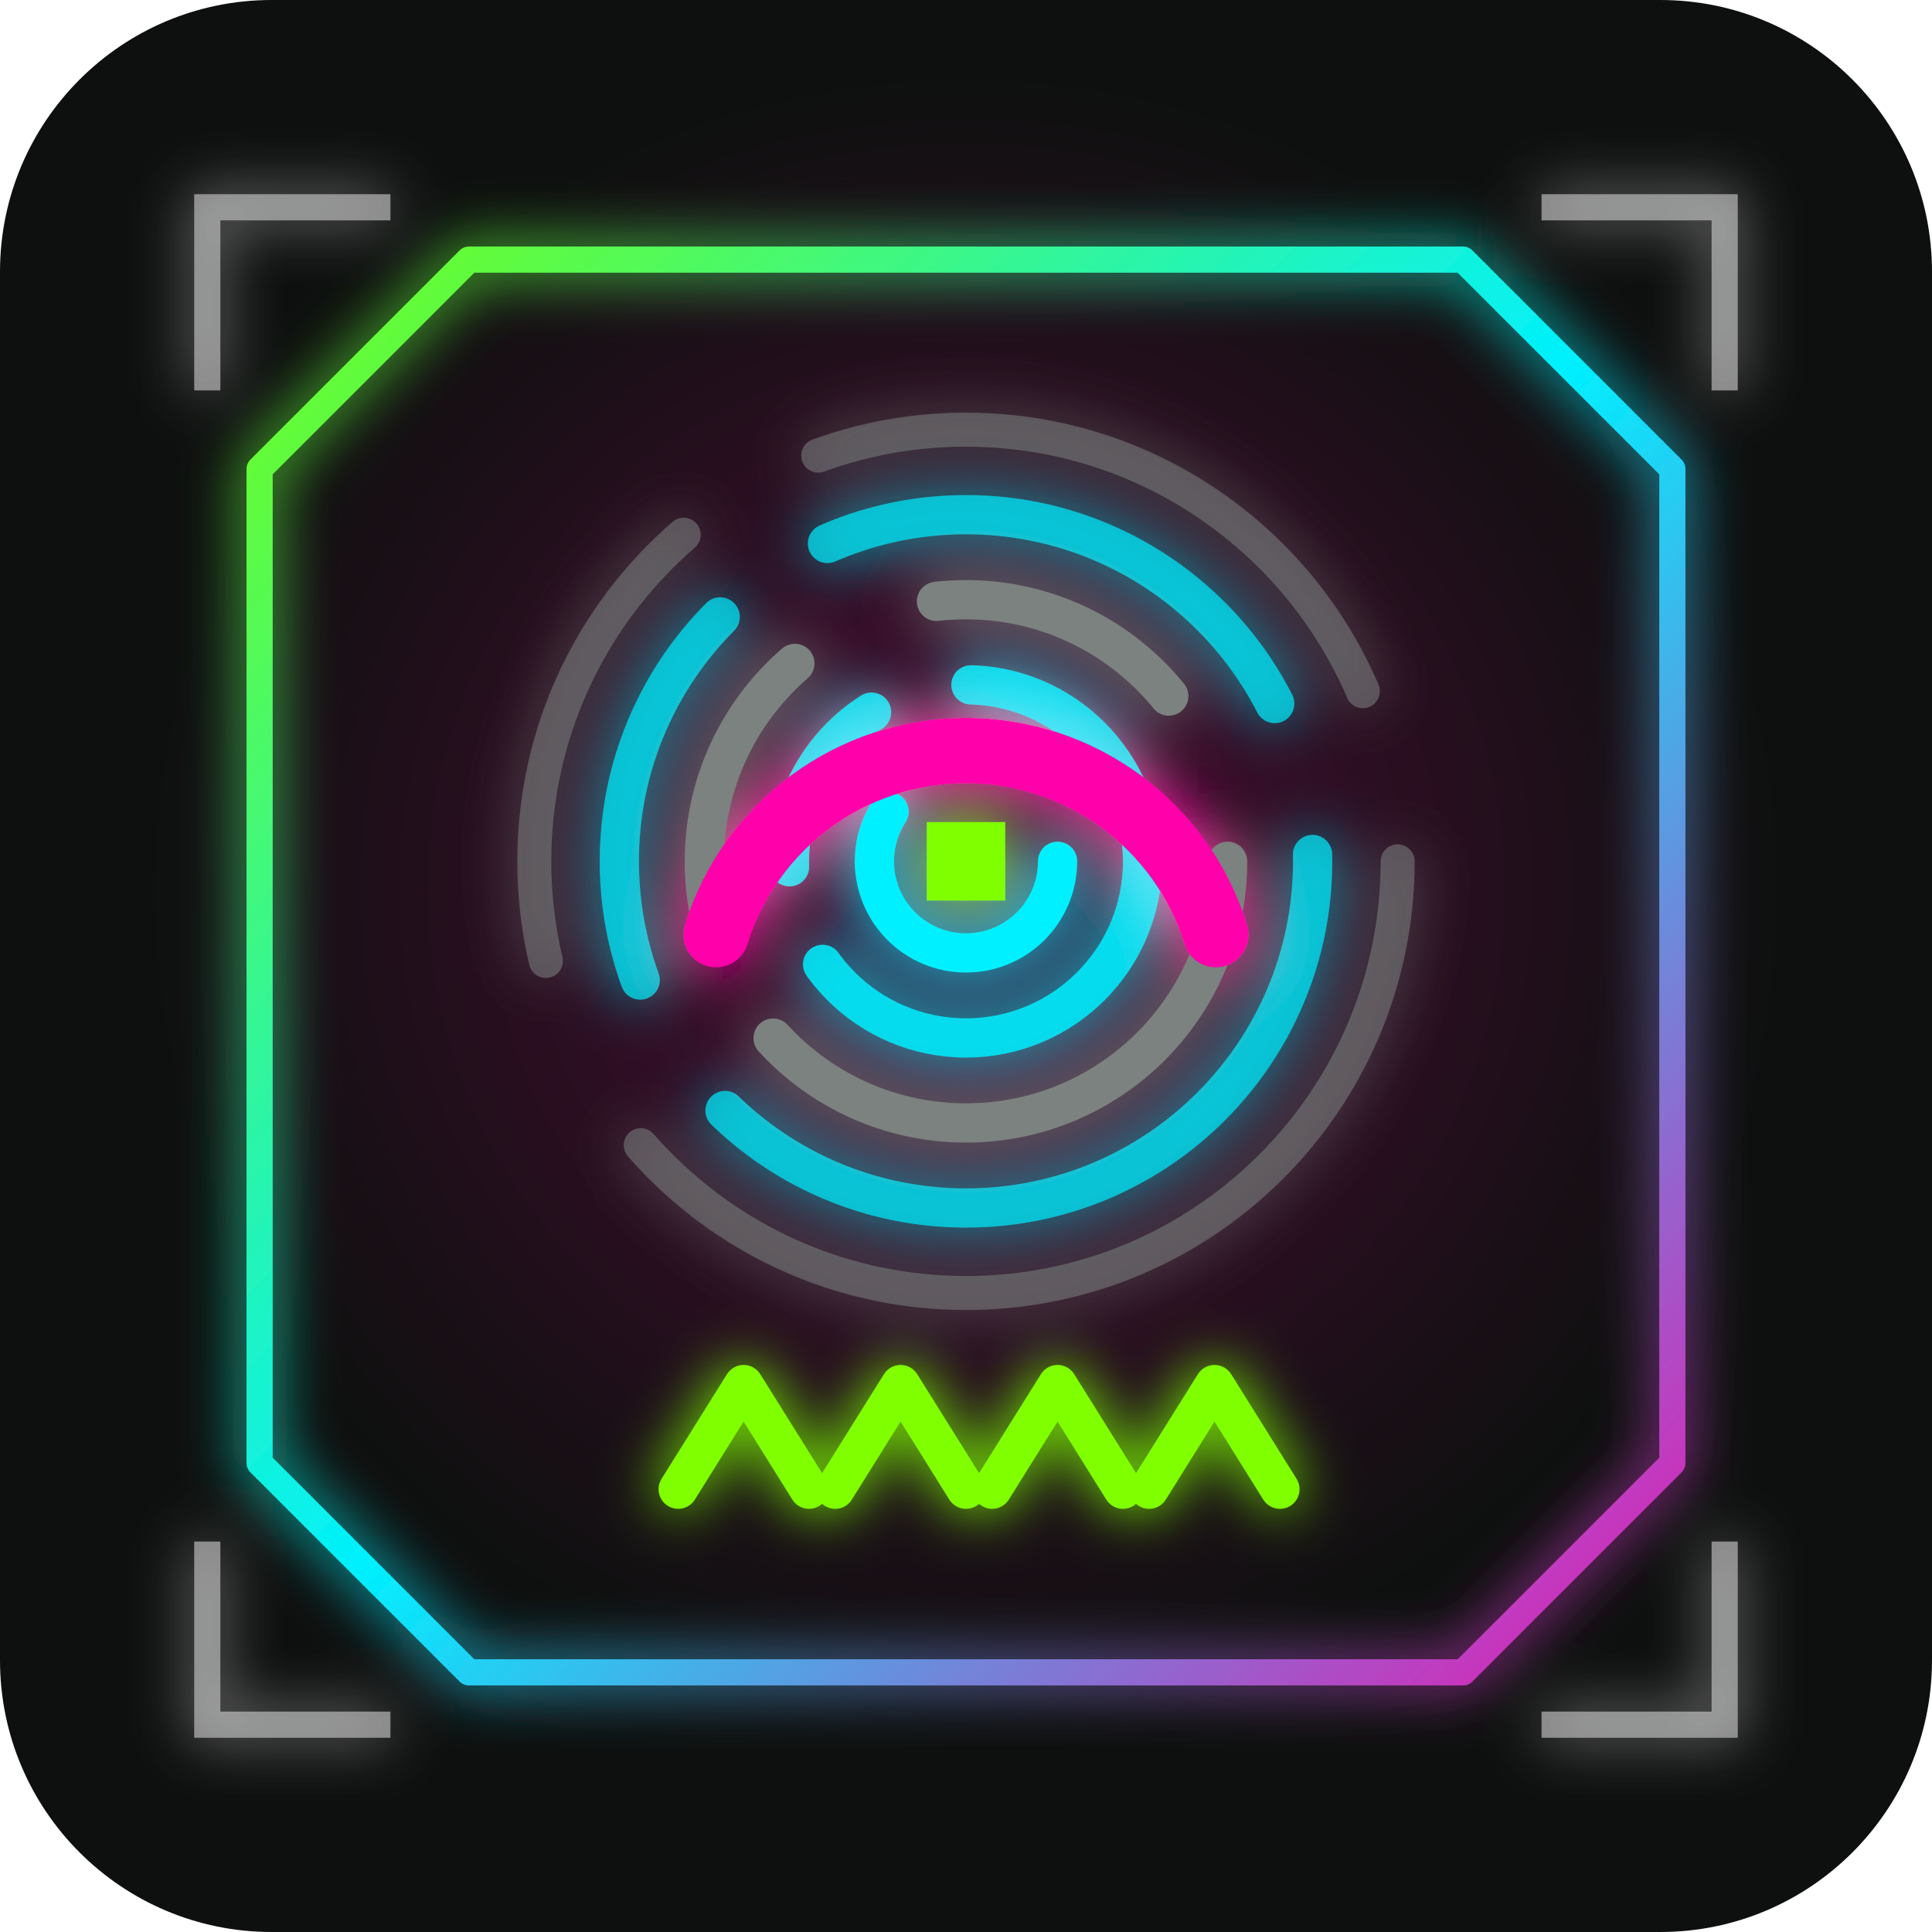
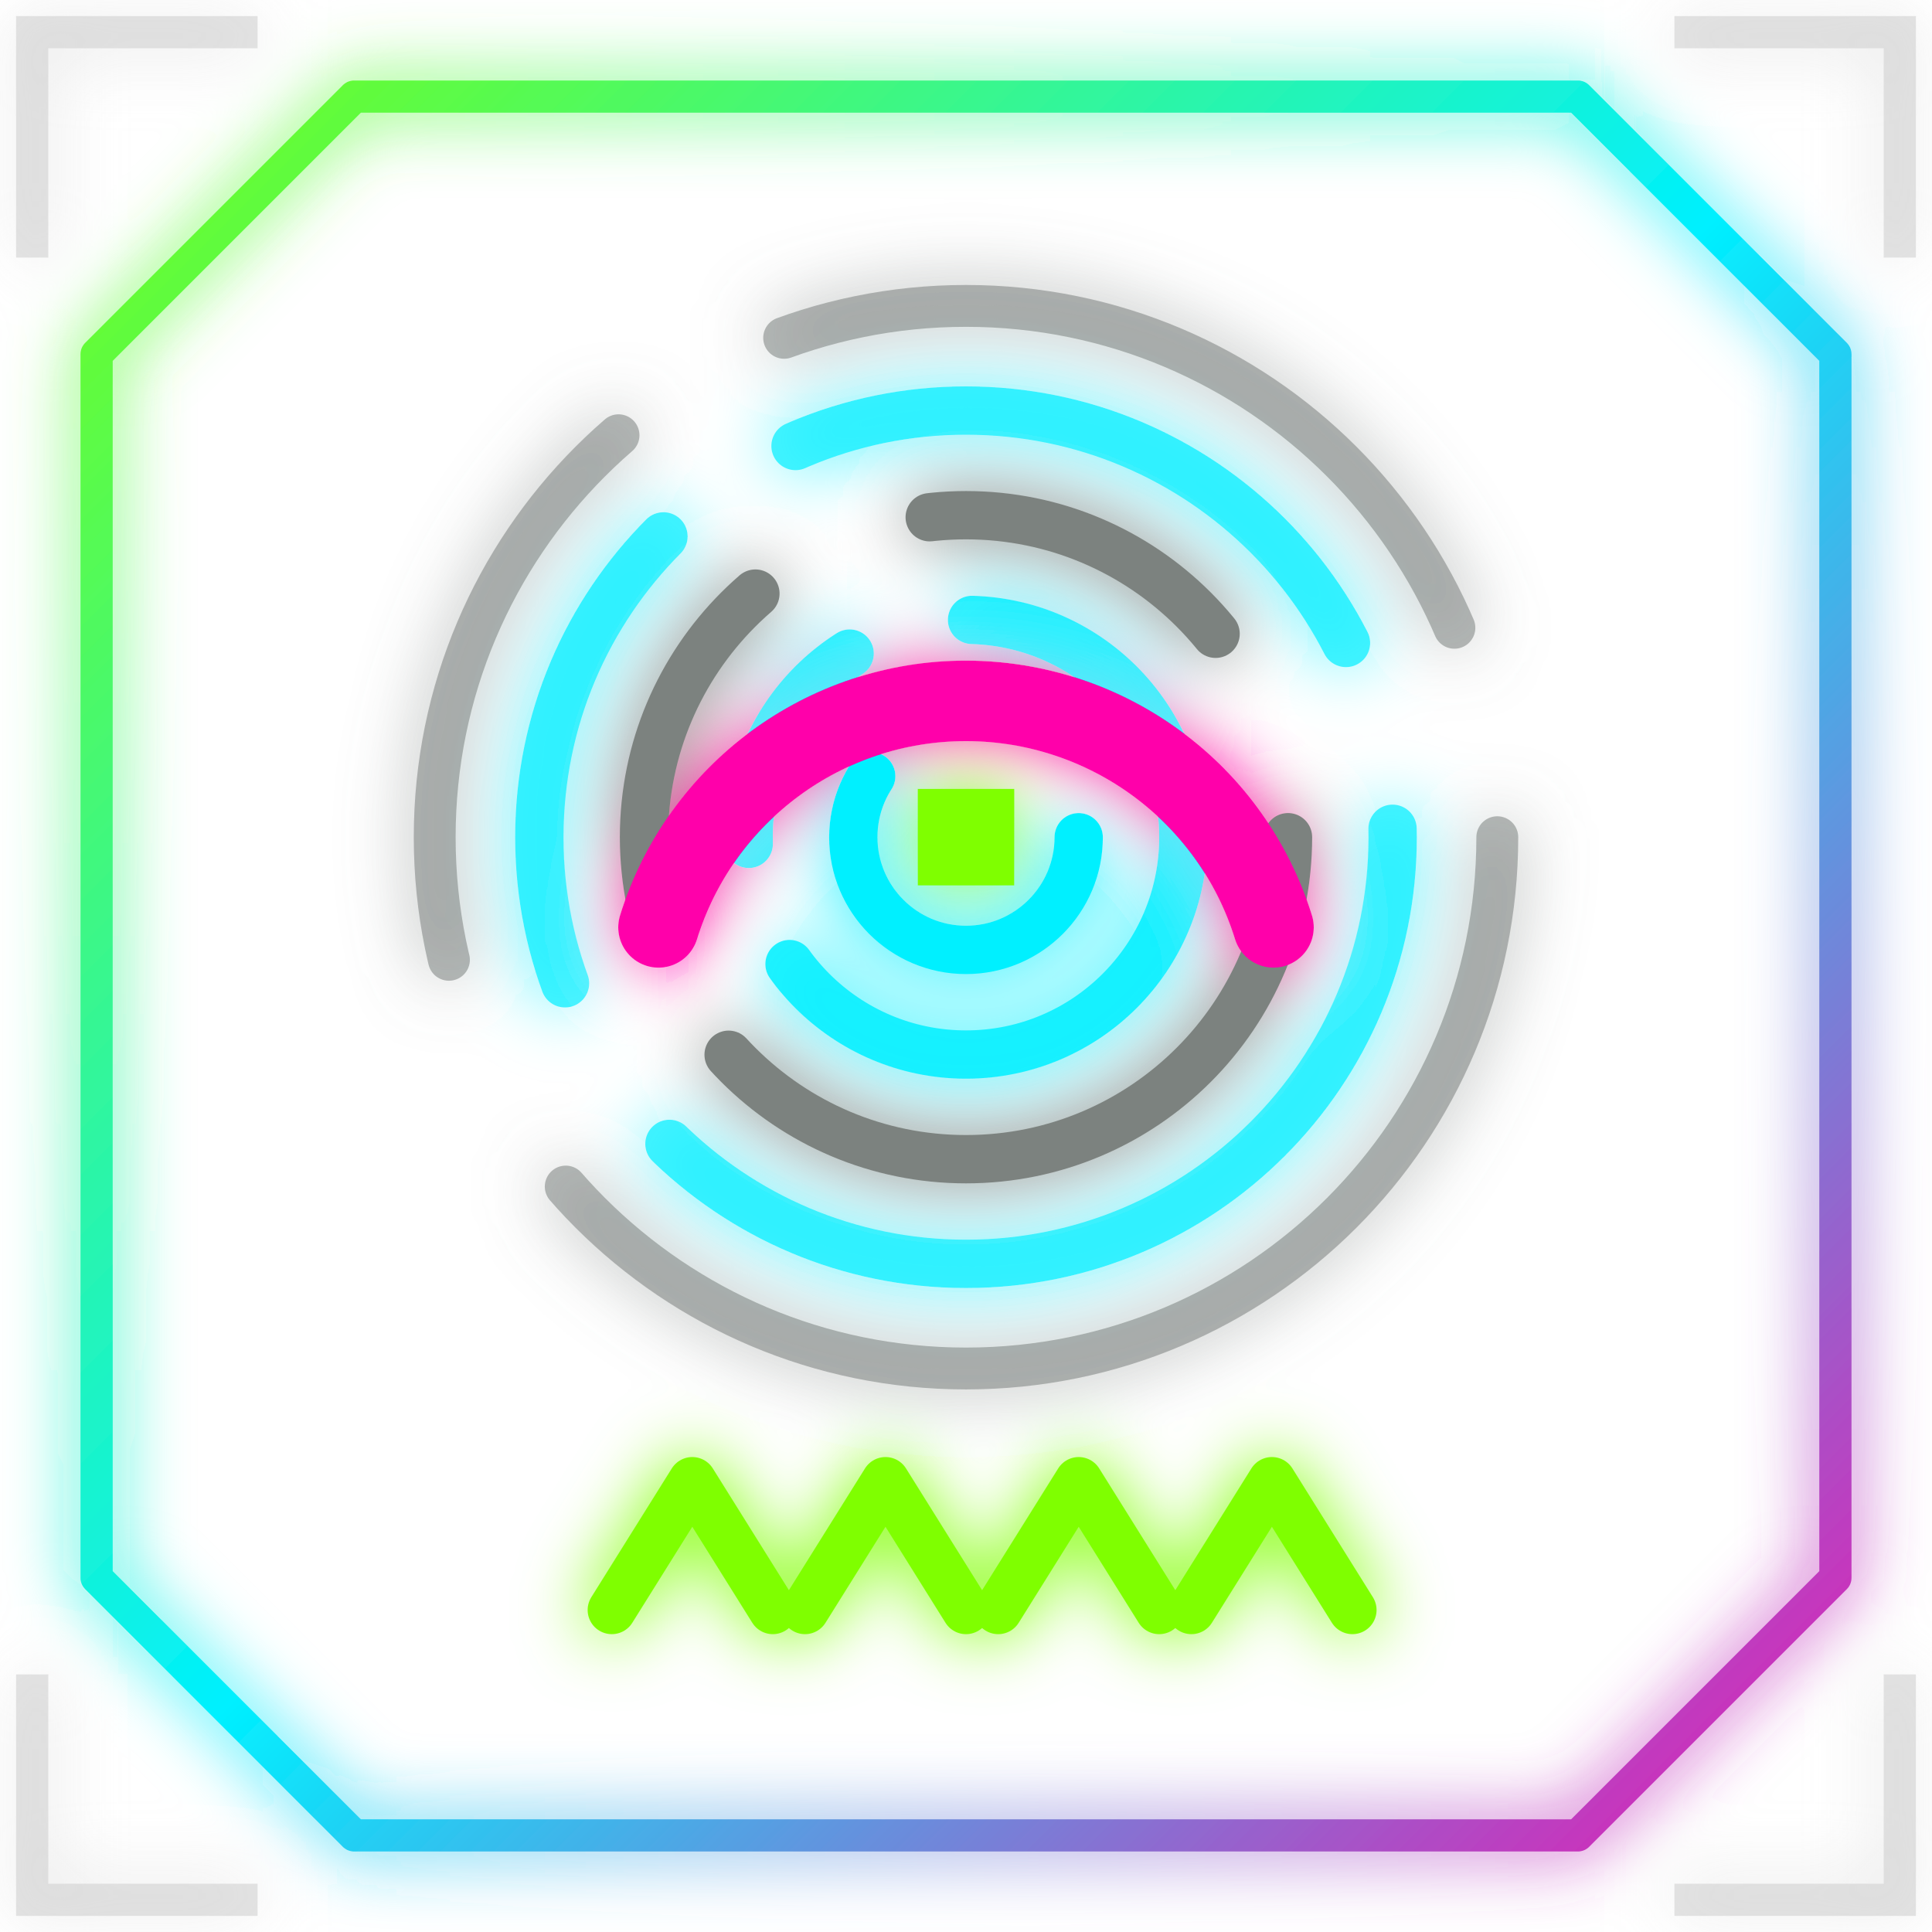
- <svg xmlns="http://www.w3.org/2000/svg" width="256" height="256" viewBox="0 0 256 256" role="img" aria-labelledby="t d">
+ <svg xmlns="http://www.w3.org/2000/svg" viewBox="0 0 120 120" width="512" height="512">
  <defs>
    <linearGradient id="gc" gradientUnits="userSpaceOnUse" x1="0" y1="0" x2="120" y2="120">
      <stop offset="0" stop-color="#7fff00" />
      <stop offset=".5" stop-color="#00f0ff" />
      <stop offset="1" stop-color="#ff00aa" />
    </linearGradient>
    <filter id="gl" x="-30%" y="-30%" width="160%" height="160%">
      <feGaussianBlur stdDeviation="2.2" result="b" />
      <feMerge>
        <feMergeNode in="b" />
        <feMergeNode in="SourceGraphic" />
      </feMerge>
    </filter>
-     <radialGradient id="bl">
-       <stop offset="0" stop-color="#ff00aa" stop-opacity=".25" />
-       <stop offset="1" stop-color="#ff00aa" stop-opacity="0" />
-     </radialGradient>
  </defs>
-   <rect width="256" height="256" rx="36" fill="#0e100f" />
-   <circle cx="128" cy="118" r="110" fill="url(#bl)" />
-   <g transform="translate(24 24) scale(1.7333)" filter="url(#gl)">
+   <g filter="url(#gl)">
    <path d="M22 6H98L114 22V98L98 114H22L6 98V22Z" fill="none" stroke="url(#gc)" stroke-width="2" stroke-linejoin="round" />
    <path d="M2 16V2H16M104 2H118V16M118 104V118H104M16 118H2V104" fill="none" stroke="#d1d1d1" stroke-width="2" opacity=".6" />
    <g fill="none" stroke-linecap="round" class="ridges">
      <circle class="rg r1" cx="60" cy="52" r="7" stroke="#00f0ff" stroke-width="3" stroke-dasharray="26 18" />
      <circle class="rg r2" cx="60" cy="52" r="13.5" stroke="#00f0ff" stroke-width="3" stroke-dasharray="34 8 14 8" opacity=".85" />
      <circle class="rg r3" cx="60" cy="52" r="20" stroke="#7b827f" stroke-width="3" stroke-dasharray="48 10 22 12 20 14" />
      <circle class="rg r4" cx="60" cy="52" r="26.5" stroke="#00f0ff" stroke-width="3" stroke-dasharray="62 12 30 10 40 12" opacity=".7" />
      <circle class="rg r5" cx="60" cy="52" r="33" stroke="#7b827f" stroke-width="2.6" stroke-dasharray="80 16 36 12 50 14" opacity=".55" />
    </g>
    <path class="span" d="M40.9 57.6A20 20 0 0 1 79.1 57.6" fill="none" stroke="#ff00aa" stroke-width="5" stroke-linecap="round" />
    <g class="carets" fill="none" stroke="#7fff00" stroke-width="3" stroke-linecap="round" stroke-linejoin="round">
      <path d="M38 100l5-8 5 8M50 100l5-8 5 8M62 100l5-8 5 8M74 100l5-8 5 8" />
    </g>
    <rect x="57" y="49" width="6" height="6" fill="#7fff00" />
  </g>
</svg>
